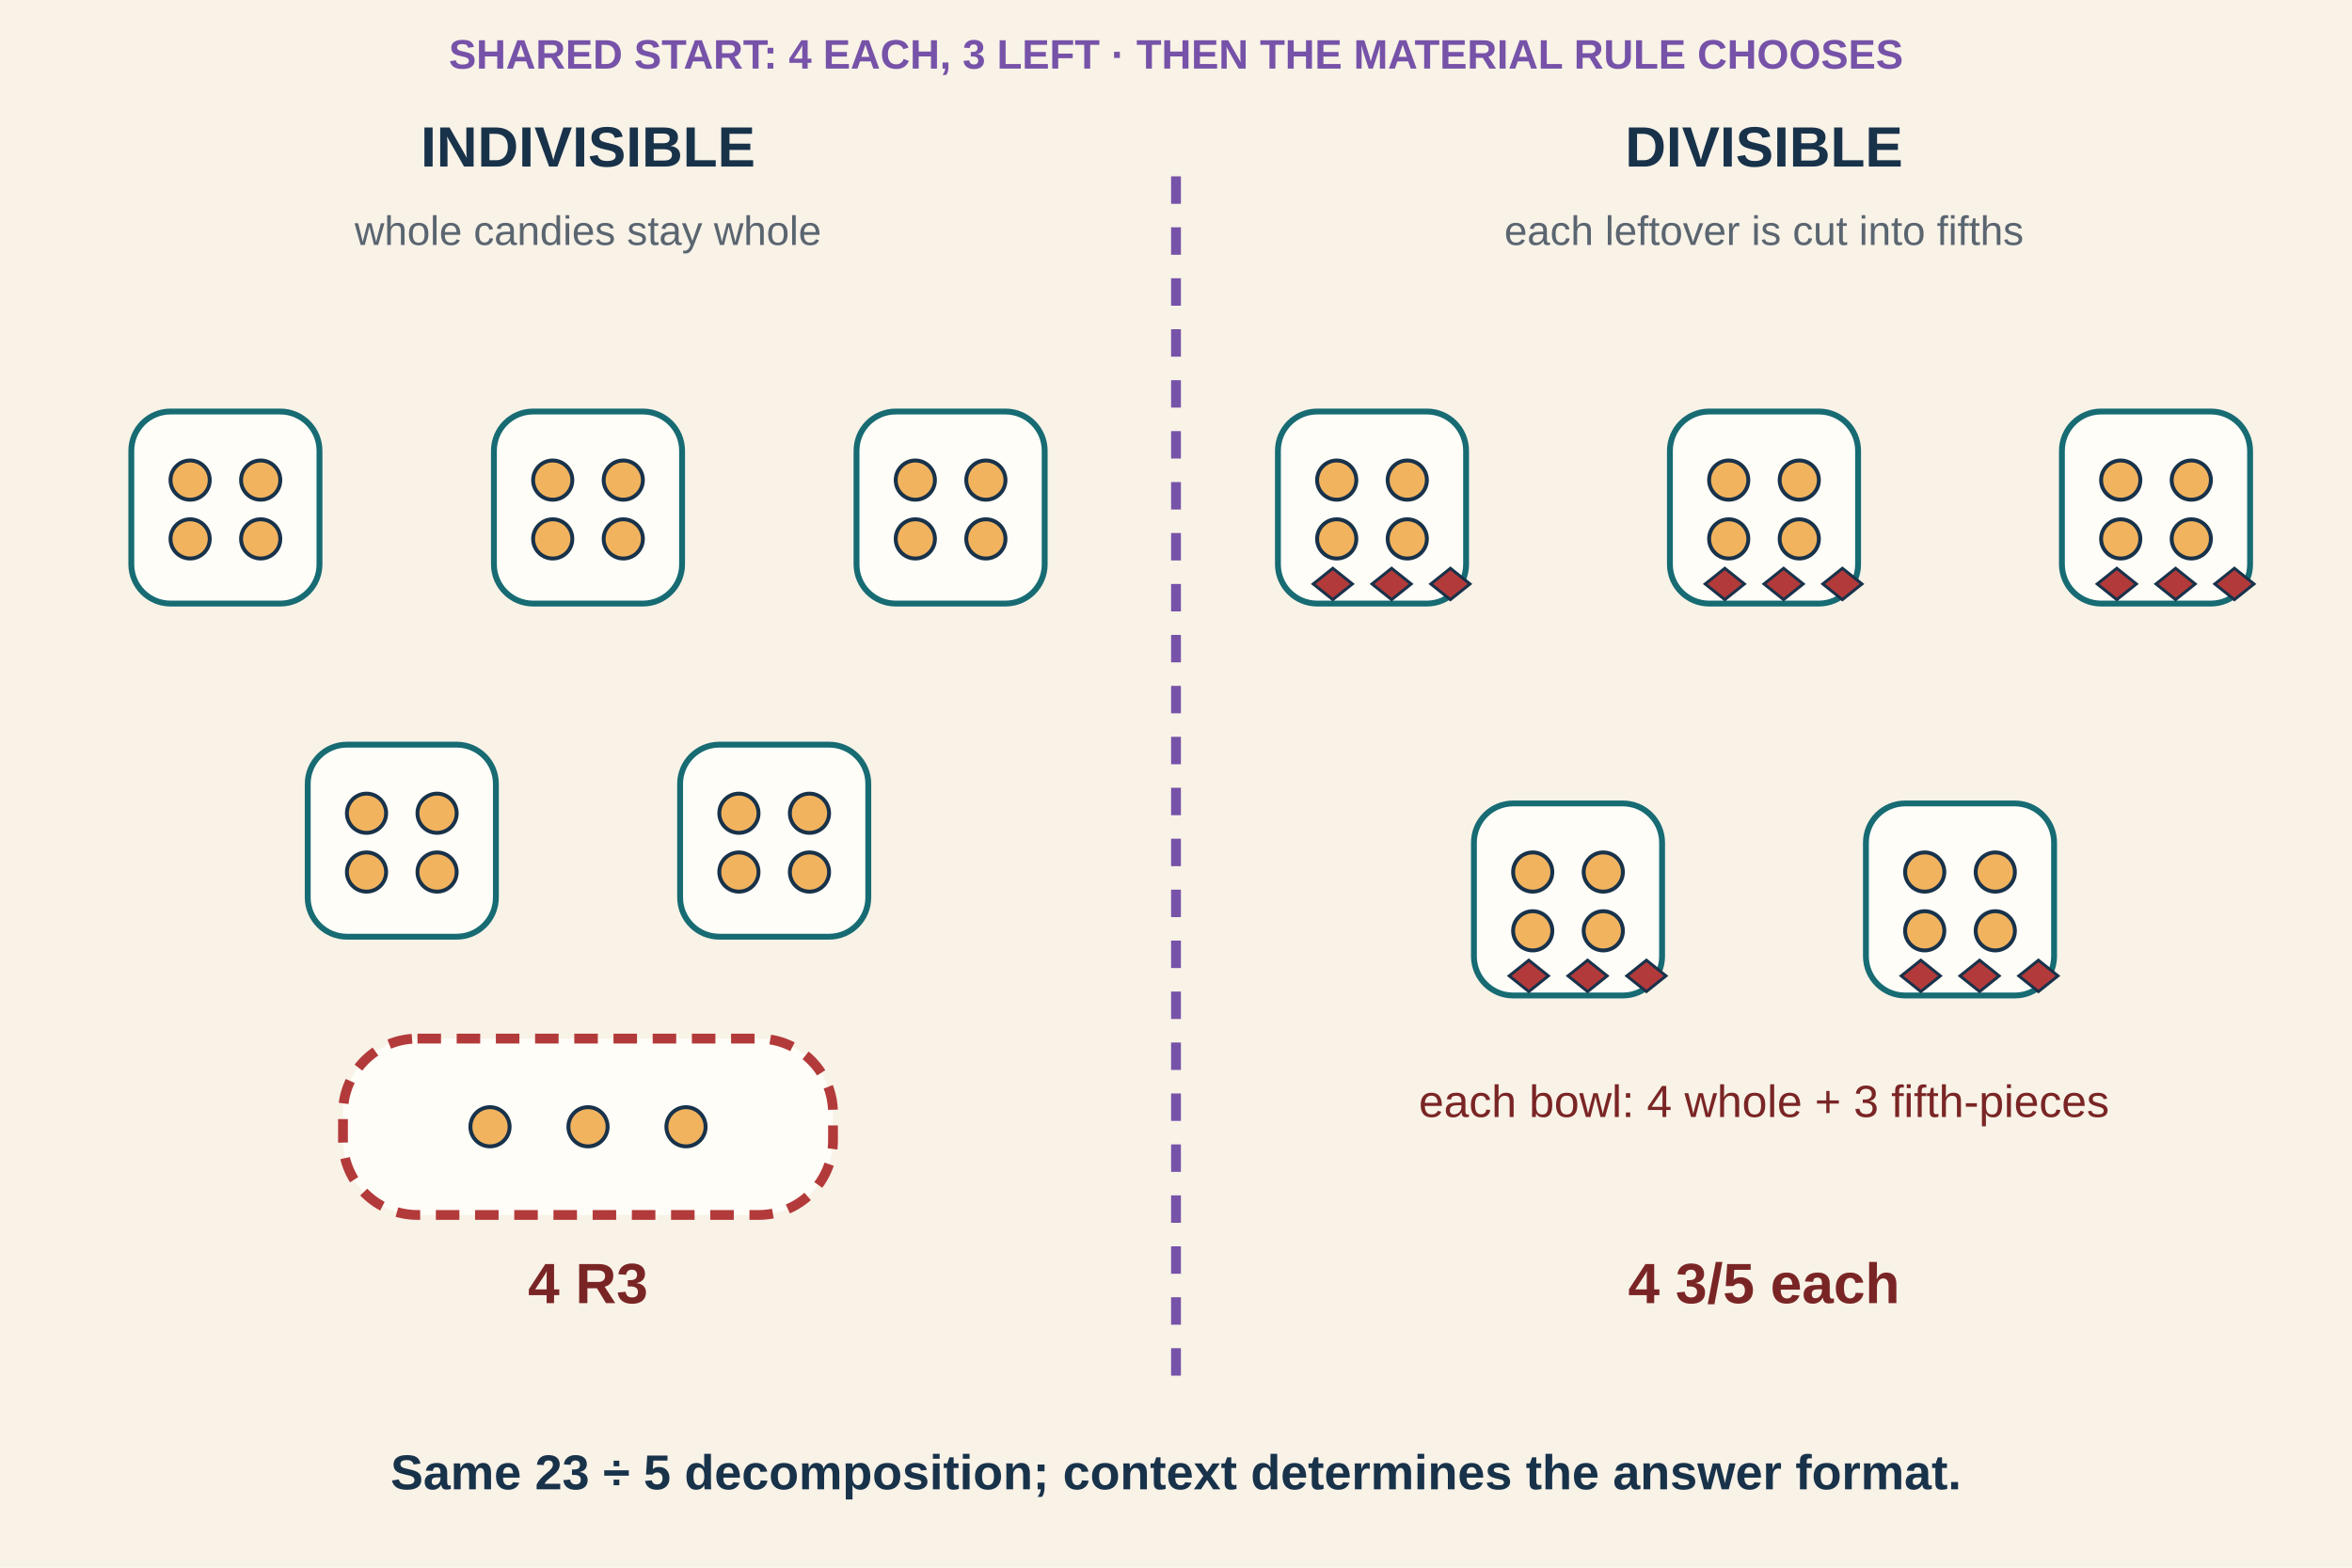
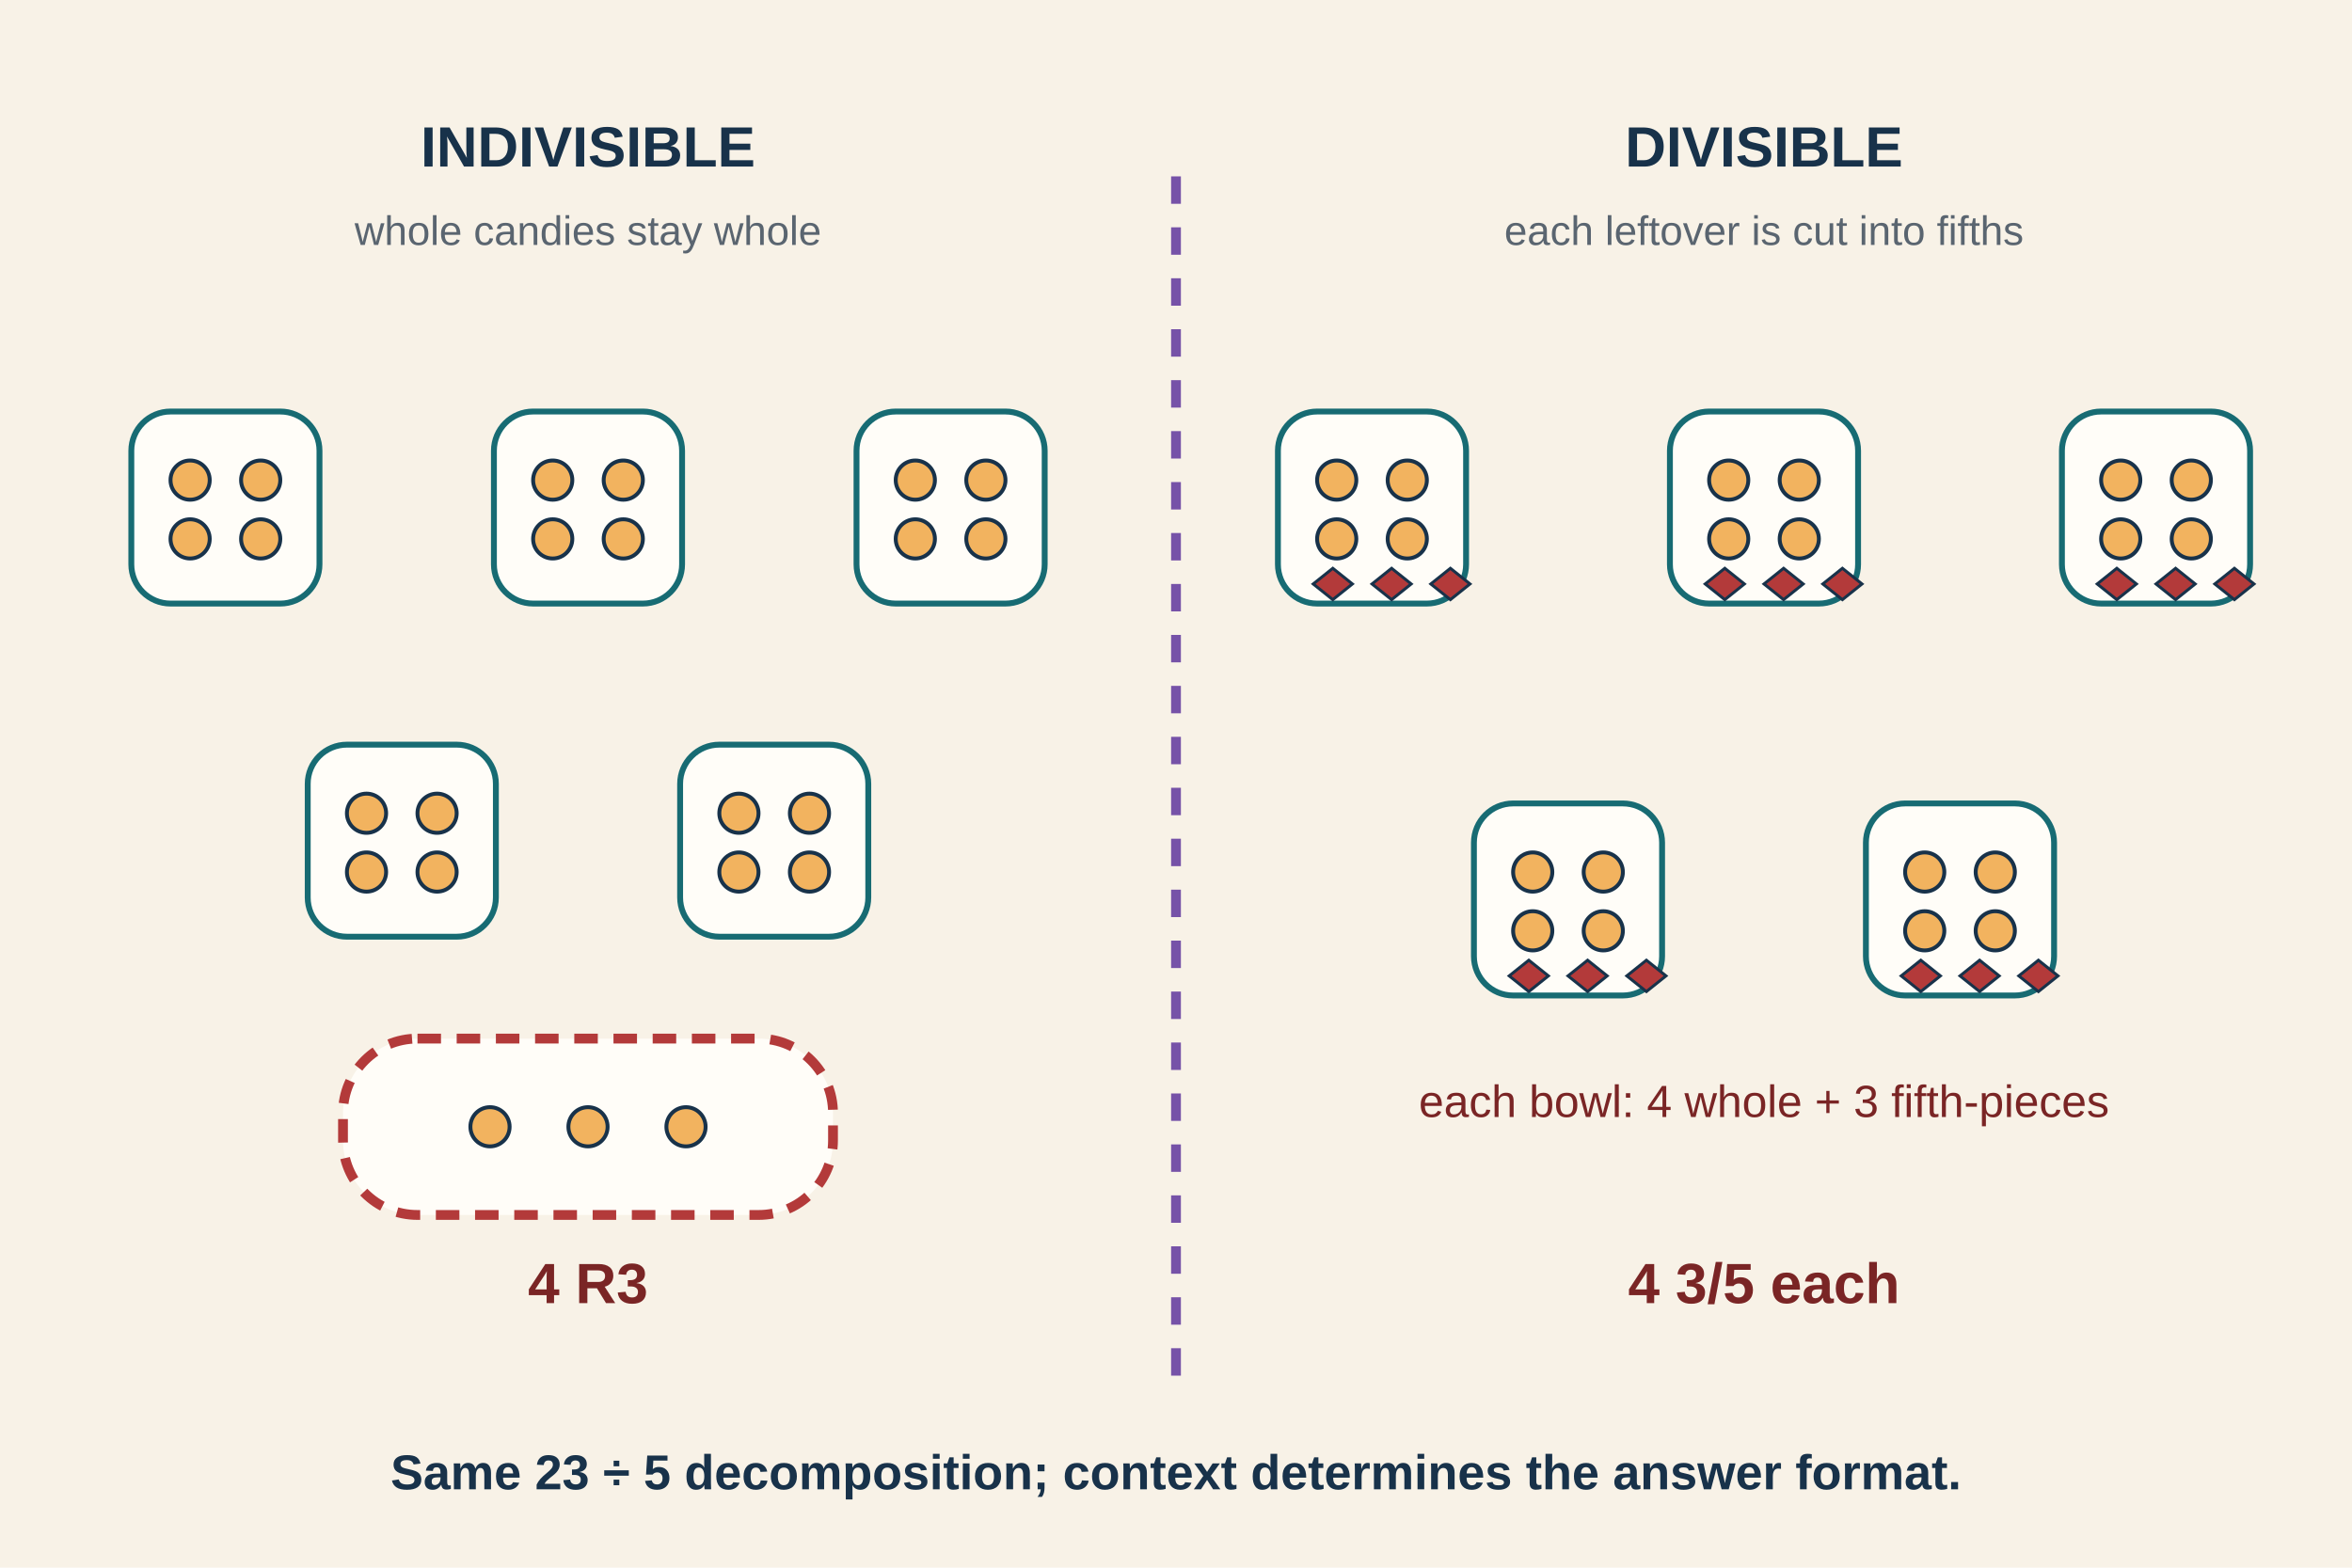
<svg xmlns="http://www.w3.org/2000/svg" width="1200" height="800" viewBox="0 0 1200 800" role="img" aria-labelledby="title desc">
  <defs>
    <circle id="w" r="10" fill="#F2B35F" stroke="#18324A" stroke-width="2" />
    <g id="four">
      <use href="#w" x="-18" />
      <use href="#w" x="18" />
      <use href="#w" x="-18" y="30" />
      <use href="#w" x="18" y="30" />
    </g>
    <g id="share">
      <rect x="-48" y="-30" width="96" height="98" rx="20" fill="#FFFDF8" stroke="#176B73" stroke-width="3" />
      <use href="#four" y="5" />
    </g>
    <g id="fraction-share">
      <use href="#share" />
      <path d="M-30 58l10-8 10 8-10 8zM0 58l10-8 10 8-10 8zM30 58l10-8 10 8-10 8z" fill="#B33A3A" stroke="#18324A" stroke-width="1.5" />
    </g>
  </defs>
  <rect width="1200" height="800" fill="#F8F2E7" />
-   <text x="600" y="35" text-anchor="middle" font-family="Arial,sans-serif" font-size="21" font-weight="700" fill="#7652A8">SHARED START: 4 EACH, 3 LEFT · THEN THE MATERIAL RULE CHOOSES</text>
  <path d="M600 90V710" stroke="#7652A8" stroke-width="5" stroke-dasharray="14 12" />
  <text x="300" y="85" text-anchor="middle" font-family="Arial,sans-serif" font-size="29" font-weight="700" fill="#18324A">INDIVISIBLE</text>
  <text x="300" y="125" text-anchor="middle" font-family="Arial,sans-serif" font-size="21" fill="#5A6570">whole candies stay whole</text>
  <use href="#share" x="115" y="240" />
  <use href="#share" x="300" y="240" />
  <use href="#share" x="485" y="240" />
  <use href="#share" x="205" y="410" />
  <use href="#share" x="395" y="410" />
  <rect x="175" y="530" width="250" height="90" rx="38" fill="#FFFDF8" stroke="#B33A3A" stroke-width="5" stroke-dasharray="12 8" />
  <use href="#w" x="250" y="575" />
  <use href="#w" x="300" y="575" />
  <use href="#w" x="350" y="575" />
  <text x="300" y="665" text-anchor="middle" font-family="Arial,sans-serif" font-size="29" font-weight="700" fill="#7A2525">4 R3</text>
  <text x="900" y="85" text-anchor="middle" font-family="Arial,sans-serif" font-size="29" font-weight="700" fill="#18324A">DIVISIBLE</text>
  <text x="900" y="125" text-anchor="middle" font-family="Arial,sans-serif" font-size="21" fill="#5A6570">each leftover is cut into fifths</text>
  <use href="#fraction-share" x="700" y="240" />
  <use href="#fraction-share" x="900" y="240" />
  <use href="#fraction-share" x="1100" y="240" />
  <use href="#fraction-share" x="800" y="440" />
  <use href="#fraction-share" x="1000" y="440" />
  <text x="900" y="570" text-anchor="middle" font-family="Arial,sans-serif" font-size="23" fill="#7A2525">each bowl: 4 whole + 3 fifth-pieces</text>
  <text x="900" y="665" text-anchor="middle" font-family="Arial,sans-serif" font-size="29" font-weight="700" fill="#7A2525">4 3/5 each</text>
  <text x="600" y="760" text-anchor="middle" font-family="Arial,sans-serif" font-size="25" font-weight="700" fill="#18324A">Same 23 ÷ 5 decomposition; context determines the answer format.</text>
</svg>
